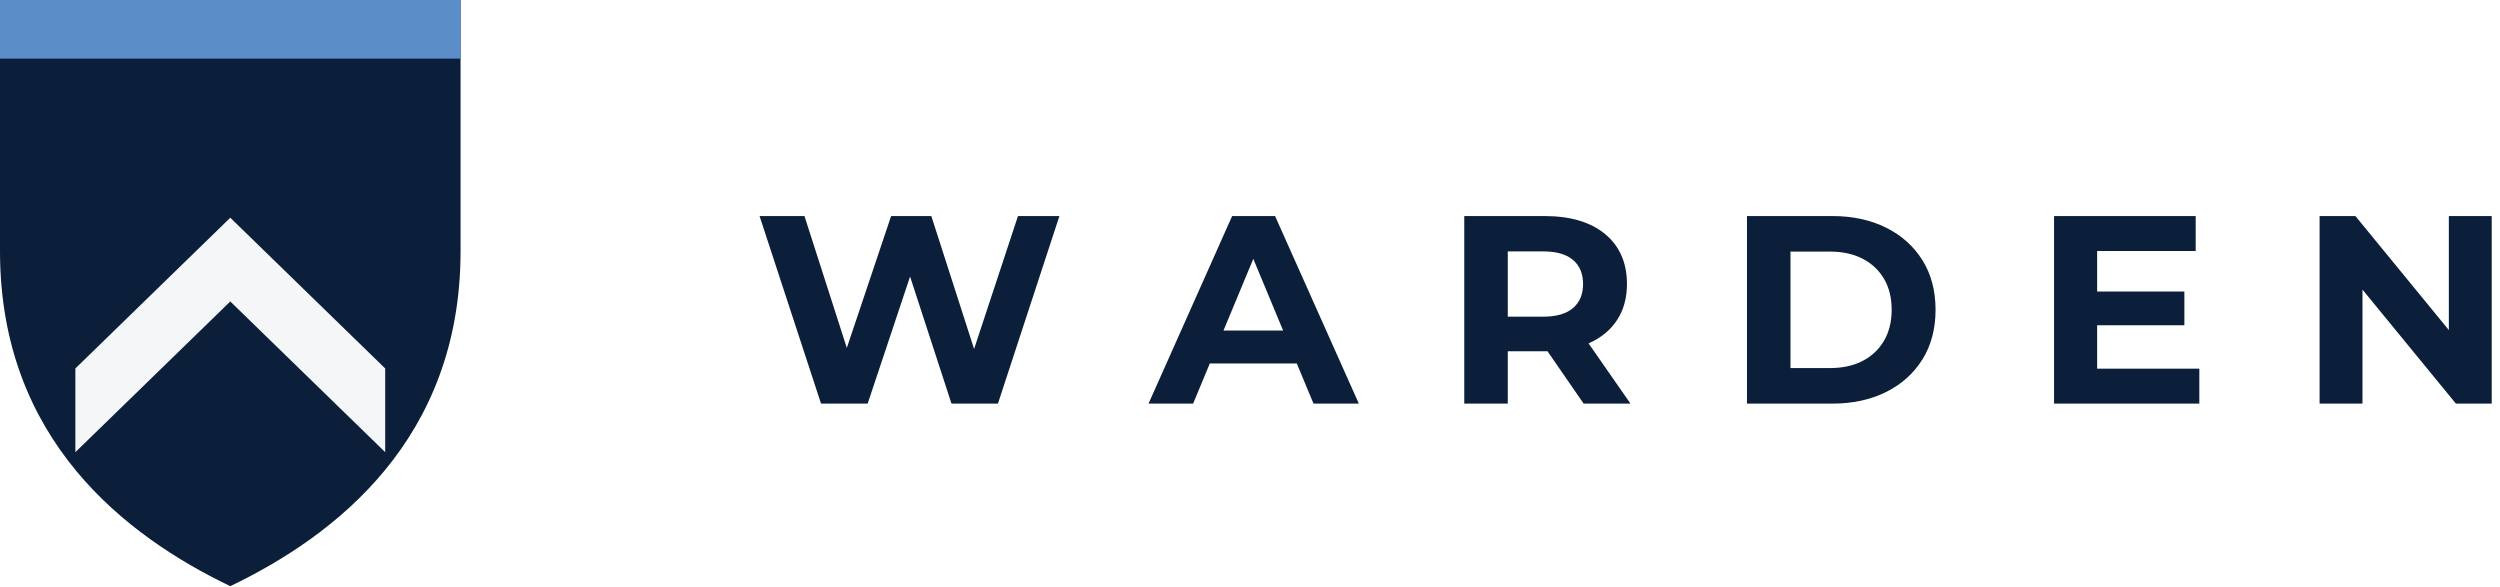
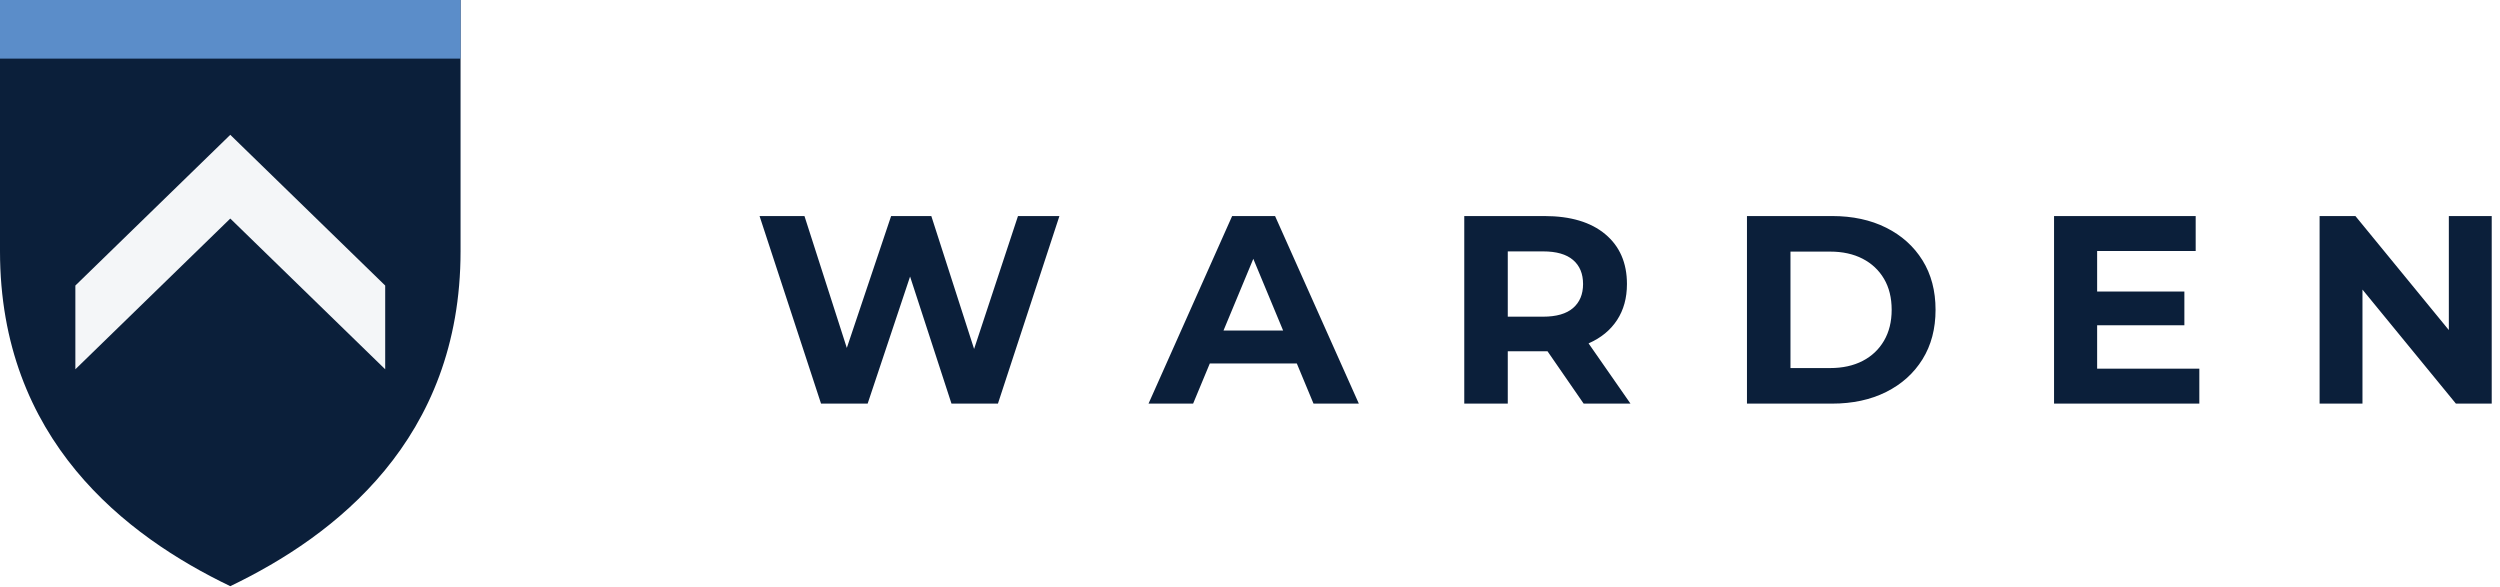
<svg xmlns="http://www.w3.org/2000/svg" viewBox="0 0 597.1 140" width="597.1" height="140" role="img" aria-label="Warden Industries">
  <g transform="translate(0 0) scale(1)">
    <path d="M0 0H110V60C110 105 80 128 55 140C30 128 0 105 0 60Z" fill="#0B1F3A" />
-     <path d="M18 88L55 52L92 88L92 108L55 72L18 108Z" fill="#F4F6F8" />
+     <path d="M18 68.2L55 32.2L92 68.2L92 88.2L55 52.2L18 88.2Z" fill="#F4F6F8" />
    <rect width="110" height="14" fill="#5B8DC9" />
  </g>
  <path d="M196.096 96.4 181.412 51.6H192.137L204.88 91.278H199.505L212.835 51.6H222.437L235.206 91.278H230.035L243.135 51.6H253.03L238.346 96.4H227.252L215.9 61.562H218.861L207.229 96.4ZM274.314 96.4 294.284 51.6H304.537L324.545 96.4H313.718L297.284 56.876H301.396L284.963 96.4ZM284.34 86.816 287.06 78.948H310.14L312.898 86.816ZM349.725 96.4V51.6H368.838Q378.215 51.6 383.398 55.932Q388.581 60.263 388.581 67.839Q388.581 72.83 386.22 76.439Q383.859 80.048 379.495 81.974Q375.132 83.9 369.091 83.9H355.483L360.117 79.391V96.4ZM378.24 96.4 367 80.119H378.096L389.425 96.4ZM360.117 80.515 355.483 75.636H368.556Q373.314 75.636 375.706 73.572Q378.099 71.507 378.099 67.839Q378.099 64.133 375.706 62.088Q373.314 60.043 368.556 60.043H355.483L360.117 55.126ZM417.245 96.4V51.6H437.587Q444.92 51.6 450.481 54.378Q456.042 57.156 459.165 62.167Q462.287 67.178 462.287 74.0Q462.287 80.796 459.165 85.82Q456.042 90.844 450.481 93.622Q444.92 96.4 437.587 96.4ZM427.637 87.907H437.101Q441.576 87.907 444.864 86.208Q448.152 84.509 449.979 81.375Q451.805 78.242 451.805 74.0Q451.805 69.694 449.979 66.593Q448.152 63.491 444.864 61.792Q441.576 60.093 437.101 60.093H427.637ZM490.589 96.4V51.6H524.417V59.941H500.88V88.059H525.288V96.4ZM500.126 77.691V69.63H521.716V77.691ZM554.013 96.4V51.6H562.567L589.019 83.884H584.881V51.6H595.122V96.4H586.568L560.115 64.116H564.253V96.4Z" fill="#0B1F3A" />
</svg>
